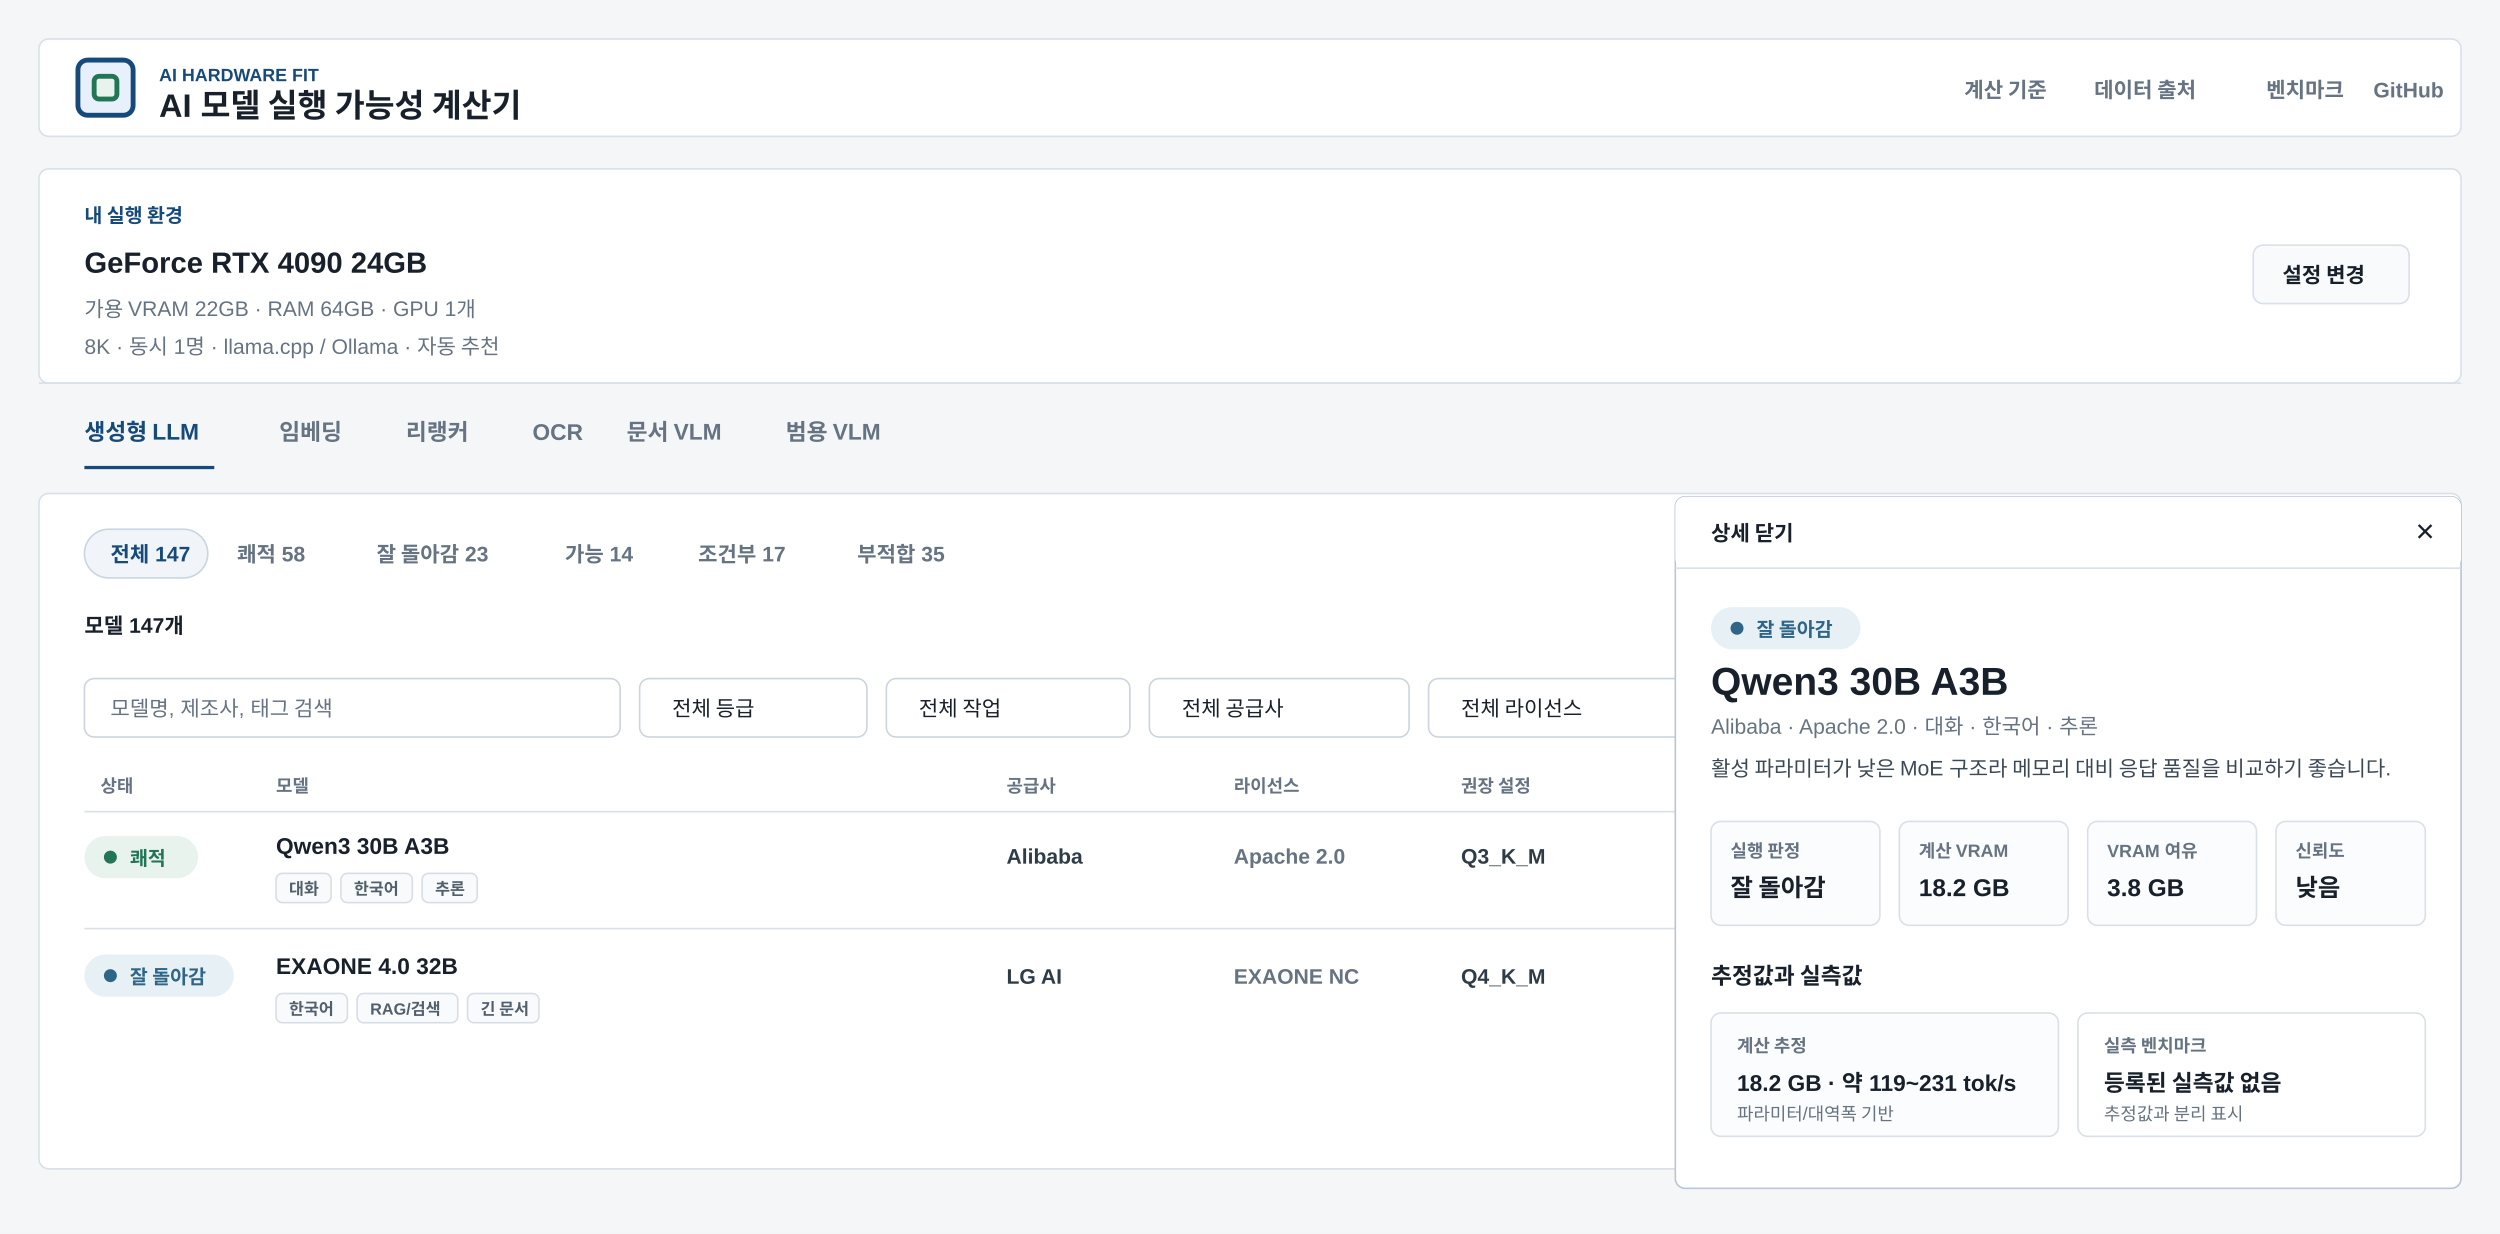
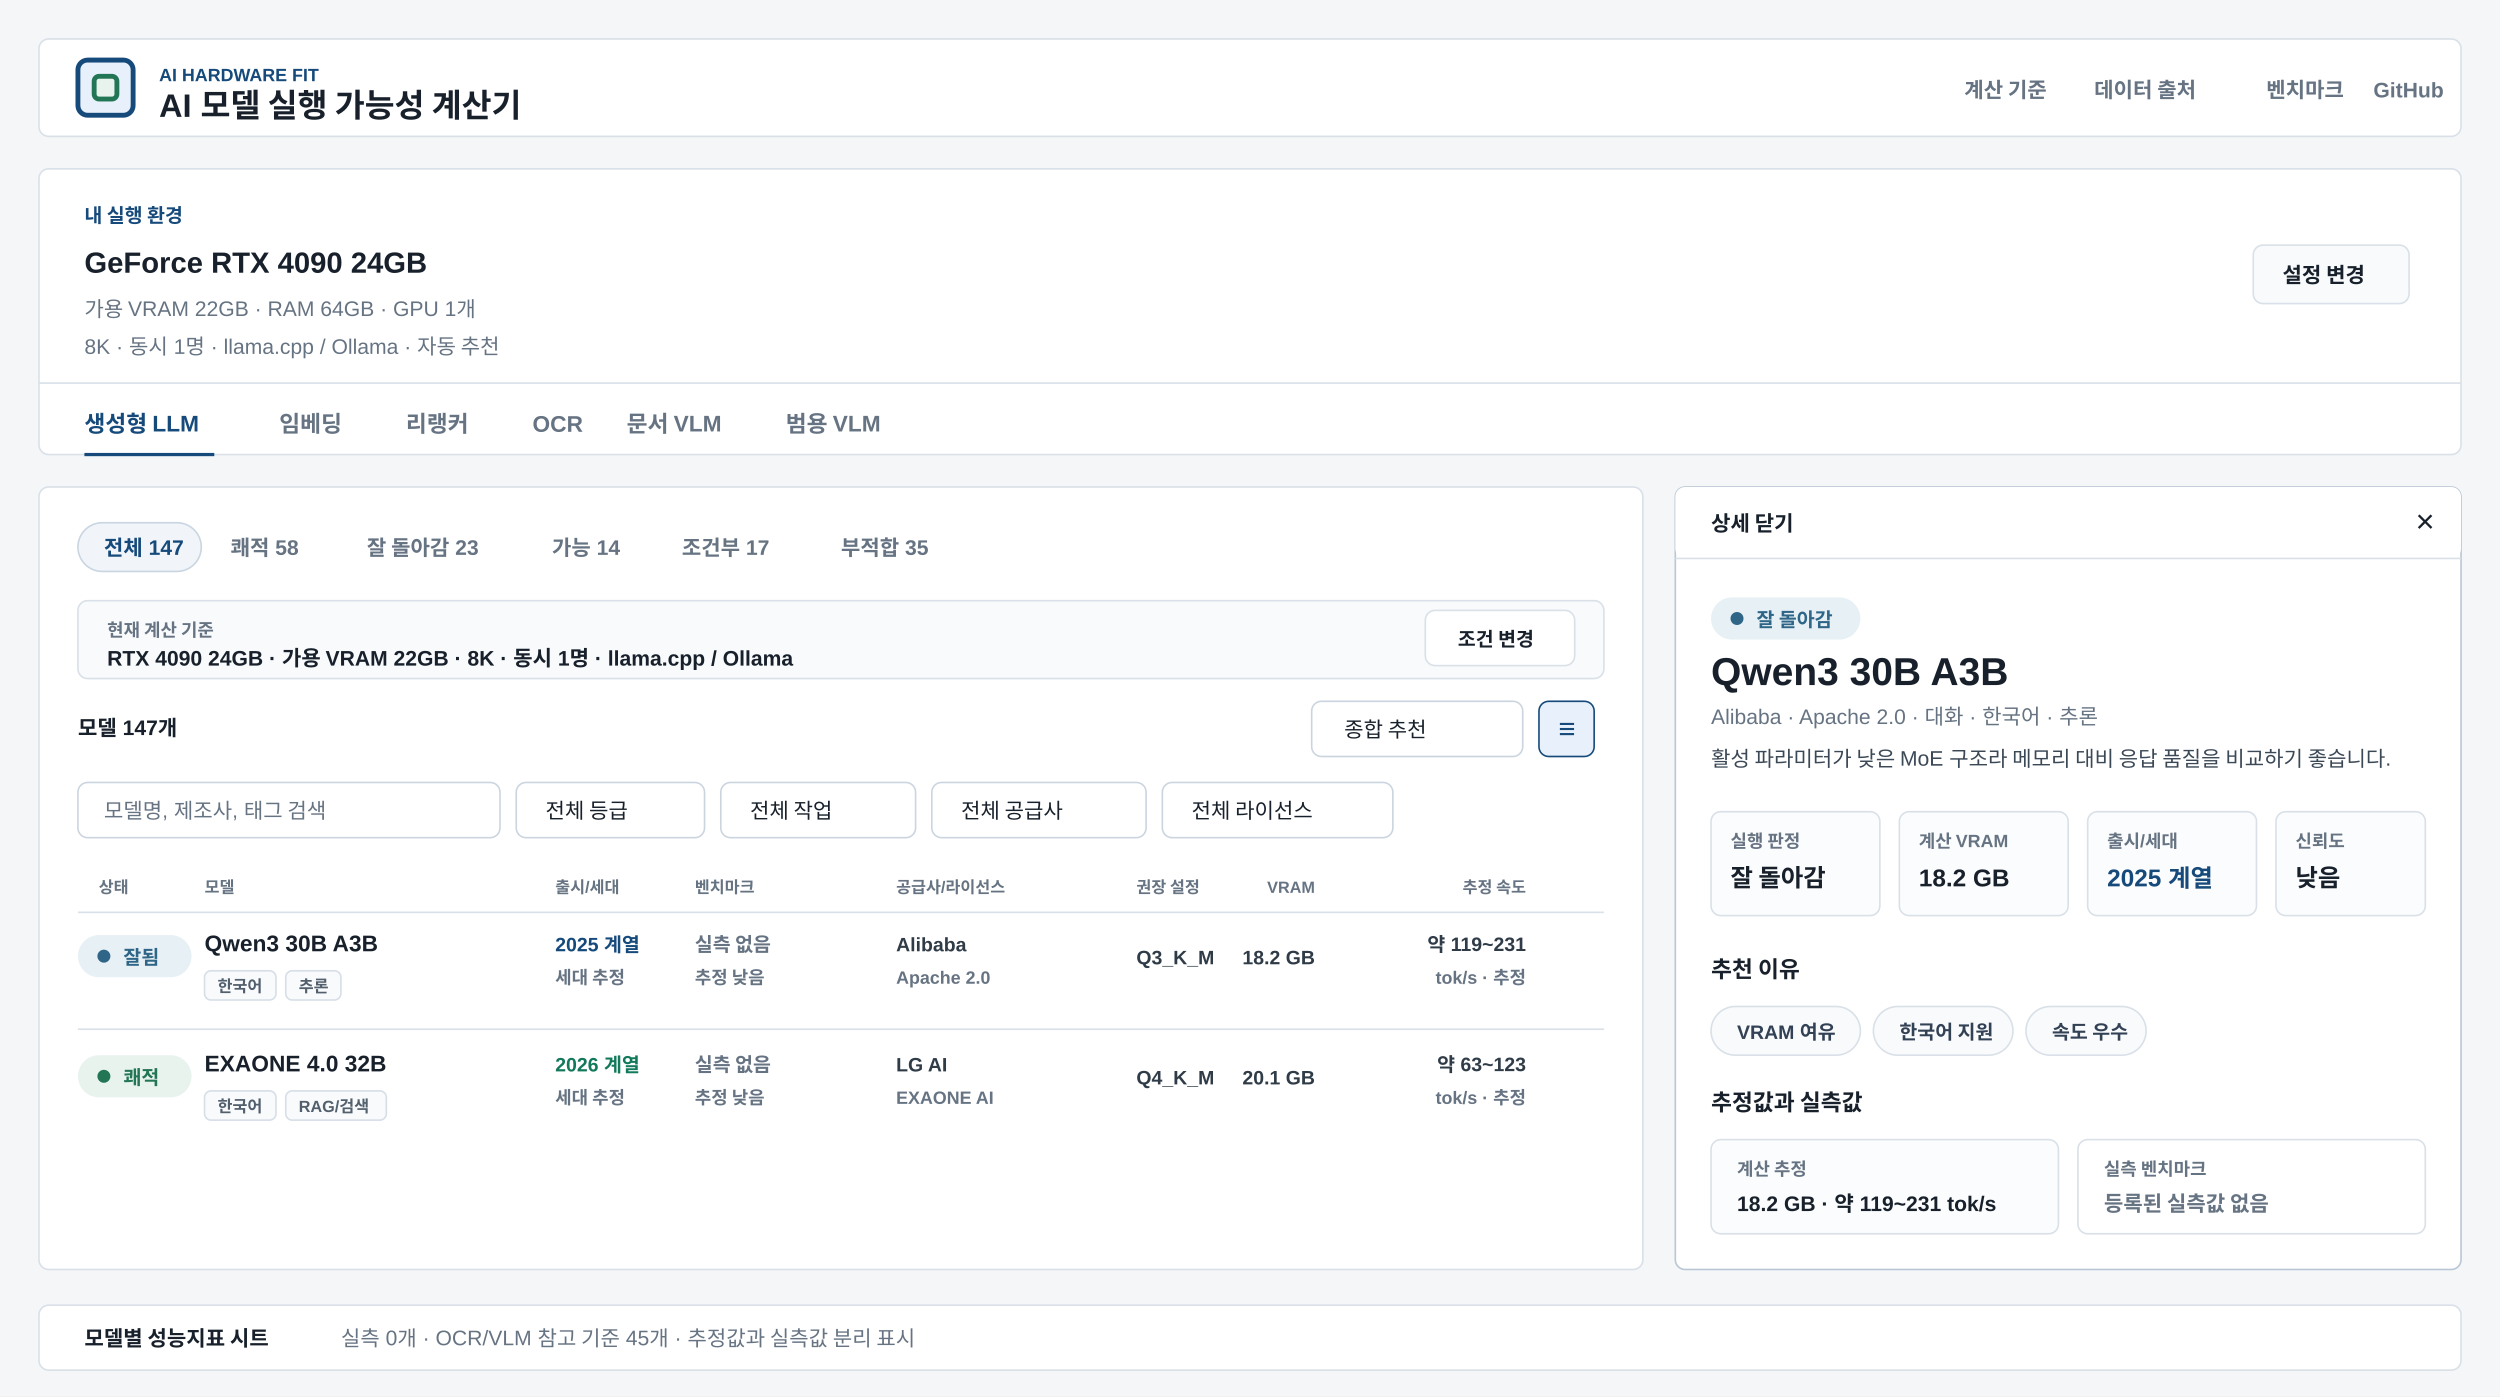
- <svg xmlns="http://www.w3.org/2000/svg" width="1540" height="760" viewBox="0 0 1540 760" fill="none" role="img" aria-label="AI Hardware Fit professional calculator with right detail panel preview">
-   <rect width="1540" height="760" fill="#F4F6F8" />
+ <svg xmlns="http://www.w3.org/2000/svg" width="1540" height="860" viewBox="0 0 1540 860" fill="none" role="img" aria-label="AI Hardware Fit current UI preview with release, benchmark, and detail panel">
+   <rect width="1540" height="860" fill="#F4F6F8" />
  <rect x="24" y="24" width="1492" height="60" rx="6" fill="#FFFFFF" stroke="#D9E0E7" />
  <rect x="48" y="37" width="34" height="34" rx="6" fill="#E8F1FB" stroke="#164A7B" stroke-width="3" />
  <rect x="58" y="47" width="14" height="14" rx="3" fill="#E8F3EE" stroke="#237655" stroke-width="3" />
  <text x="98" y="50" font-family="Arial, sans-serif" font-size="11" font-weight="700" fill="#164A7B">AI HARDWARE FIT</text>
  <text x="98" y="72" font-family="Arial, sans-serif" font-size="20" font-weight="700" fill="#18212B">AI 모델 실행 가능성 계산기</text>
  <text x="1210" y="60" font-family="Arial, sans-serif" font-size="13" font-weight="700" fill="#667382">계산 기준</text>
  <text x="1290" y="60" font-family="Arial, sans-serif" font-size="13" font-weight="700" fill="#667382">데이터 출처</text>
  <text x="1396" y="60" font-family="Arial, sans-serif" font-size="13" font-weight="700" fill="#667382">벤치마크</text>
  <text x="1462" y="60" font-family="Arial, sans-serif" font-size="13" font-weight="700" fill="#667382">GitHub</text>
-   <rect x="24" y="104" width="1492" height="132" rx="6" fill="#FFFFFF" stroke="#D9E0E7" />
+   <rect x="24" y="104" width="1492" height="176" rx="6" fill="#FFFFFF" stroke="#D9E0E7" />
  <text x="52" y="137" font-family="Arial, sans-serif" font-size="12" font-weight="700" fill="#164A7B">내 실행 환경</text>
  <text x="52" y="168" font-family="Arial, sans-serif" font-size="18" font-weight="700" fill="#18212B">GeForce RTX 4090 24GB</text>
  <text x="52" y="195" font-family="Arial, sans-serif" font-size="13" fill="#667382">가용 VRAM 22GB · RAM 64GB · GPU 1개</text>
  <text x="52" y="218" font-family="Arial, sans-serif" font-size="13" fill="#667382">8K · 동시 1명 · llama.cpp / Ollama · 자동 추천</text>
  <rect x="1388" y="151" width="96" height="36" rx="6" fill="#F8FAFC" stroke="#D9E0E7" />
  <text x="1406" y="174" font-family="Arial, sans-serif" font-size="13" font-weight="700" fill="#18212B">설정 변경</text>
  <line x1="24" y1="236" x2="1516" y2="236" stroke="#D9E0E7" />
  <g font-family="Arial, sans-serif" font-size="14" font-weight="700">
-     <text x="52" y="271" fill="#164A7B">생성형 LLM</text>
-     <line x1="52" y1="288" x2="132" y2="288" stroke="#164A7B" stroke-width="2" />
-     <text x="172" y="271" fill="#667382">임베딩</text>
-     <text x="250" y="271" fill="#667382">리랭커</text>
-     <text x="328" y="271" fill="#667382">OCR</text>
-     <text x="386" y="271" fill="#667382">문서 VLM</text>
-     <text x="484" y="271" fill="#667382">범용 VLM</text>
+     <text x="52" y="266" fill="#164A7B">생성형 LLM</text>
+     <line x1="52" y1="280" x2="132" y2="280" stroke="#164A7B" stroke-width="2" />
+     <text x="172" y="266" fill="#667382">임베딩</text>
+     <text x="250" y="266" fill="#667382">리랭커</text>
+     <text x="328" y="266" fill="#667382">OCR</text>
+     <text x="386" y="266" fill="#667382">문서 VLM</text>
+     <text x="484" y="266" fill="#667382">범용 VLM</text>
  </g>
-   <rect x="24" y="304" width="1492" height="416" rx="6" fill="#FFFFFF" stroke="#D9E0E7" />
+   <rect x="24" y="300" width="988" height="482" rx="6" fill="#FFFFFF" stroke="#D9E0E7" />
  <g font-family="Arial, sans-serif" font-size="13" font-weight="700">
-     <rect x="52" y="326" width="76" height="30" rx="15" fill="#F1F5F9" stroke="#C9D5E1" />
-     <text x="68" y="346" fill="#164A7B">전체 147</text>
-     <text x="146" y="346" fill="#667382">쾌적 58</text>
-     <text x="232" y="346" fill="#667382">잘 돌아감 23</text>
-     <text x="348" y="346" fill="#667382">가능 14</text>
-     <text x="430" y="346" fill="#667382">조건부 17</text>
-     <text x="528" y="346" fill="#667382">부적합 35</text>
+     <rect x="48" y="322" width="76" height="30" rx="15" fill="#F1F5F9" stroke="#C9D5E1" />
+     <text x="64" y="342" fill="#164A7B">전체 147</text>
+     <text x="142" y="342" fill="#667382">쾌적 58</text>
+     <text x="226" y="342" fill="#667382">잘 돌아감 23</text>
+     <text x="340" y="342" fill="#667382">가능 14</text>
+     <text x="420" y="342" fill="#667382">조건부 17</text>
+     <text x="518" y="342" fill="#667382">부적합 35</text>
  </g>
-   <text x="52" y="390" font-family="Arial, sans-serif" font-size="13" font-weight="700" fill="#18212B">모델 147개</text>
-   <rect x="1290" y="368" width="160" height="36" rx="6" fill="#FFFFFF" stroke="#CBD5DF" />
-   <text x="1314" y="391" font-family="Arial, sans-serif" font-size="13" fill="#18212B">종합 추천</text>
-   <rect x="1460" y="368" width="34" height="34" rx="6" fill="#E8F1FB" stroke="#164A7B" />
-   <text x="1472" y="391" font-family="Arial, sans-serif" font-size="18" font-weight="700" fill="#164A7B">≡</text>
-   <rect x="52" y="418" width="330" height="36" rx="6" fill="#FFFFFF" stroke="#CBD5DF" />
-   <text x="68" y="441" font-family="Arial, sans-serif" font-size="13" fill="#667382">모델명, 제조사, 태그 검색</text>
-   <rect x="394" y="418" width="140" height="36" rx="6" fill="#FFFFFF" stroke="#CBD5DF" />
-   <text x="414" y="441" font-family="Arial, sans-serif" font-size="13" fill="#18212B">전체 등급</text>
-   <rect x="546" y="418" width="150" height="36" rx="6" fill="#FFFFFF" stroke="#CBD5DF" />
-   <text x="566" y="441" font-family="Arial, sans-serif" font-size="13" fill="#18212B">전체 작업</text>
-   <rect x="708" y="418" width="160" height="36" rx="6" fill="#FFFFFF" stroke="#CBD5DF" />
-   <text x="728" y="441" font-family="Arial, sans-serif" font-size="13" fill="#18212B">전체 공급사</text>
-   <rect x="880" y="418" width="170" height="36" rx="6" fill="#FFFFFF" stroke="#CBD5DF" />
-   <text x="900" y="441" font-family="Arial, sans-serif" font-size="13" fill="#18212B">전체 라이선스</text>
-   <text x="72" y="488" font-family="Arial, sans-serif" font-size="11" font-weight="700" fill="#667382" text-anchor="middle">상태</text>
-   <text x="170" y="488" font-family="Arial, sans-serif" font-size="11" font-weight="700" fill="#667382">모델</text>
-   <text x="620" y="488" font-family="Arial, sans-serif" font-size="11" font-weight="700" fill="#667382">공급사</text>
-   <text x="760" y="488" font-family="Arial, sans-serif" font-size="11" font-weight="700" fill="#667382">라이선스</text>
-   <text x="900" y="488" font-family="Arial, sans-serif" font-size="11" font-weight="700" fill="#667382">권장 설정</text>
-   <text x="1082" y="488" font-family="Arial, sans-serif" font-size="11" font-weight="700" fill="#667382" text-anchor="end">VRAM</text>
-   <text x="1240" y="488" font-family="Arial, sans-serif" font-size="11" font-weight="700" fill="#667382" text-anchor="end">추정 속도</text>
-   <text x="1374" y="488" font-family="Arial, sans-serif" font-size="11" font-weight="700" fill="#667382" text-anchor="end">CTX</text>
-   <line x1="52" y1="500" x2="1488" y2="500" stroke="#D9E0E7" />
+   <rect x="48" y="370" width="940" height="48" rx="6" fill="#F8FAFC" stroke="#D9E0E7" />
+   <text x="66" y="392" font-family="Arial, sans-serif" font-size="11" font-weight="700" fill="#667382">현재 계산 기준</text>
+   <text x="66" y="410" font-family="Arial, sans-serif" font-size="13" font-weight="700" fill="#18212B">RTX 4090 24GB · 가용 VRAM 22GB · 8K · 동시 1명 · llama.cpp / Ollama</text>
+   <rect x="878" y="376" width="92" height="34" rx="6" fill="#FFFFFF" stroke="#D9E0E7" />
+   <text x="898" y="398" font-family="Arial, sans-serif" font-size="12" font-weight="700" fill="#18212B">조건 변경</text>
+   <text x="48" y="453" font-family="Arial, sans-serif" font-size="13" font-weight="700" fill="#18212B">모델 147개</text>
+   <rect x="808" y="432" width="130" height="34" rx="6" fill="#FFFFFF" stroke="#CBD5DF" />
+   <text x="828" y="454" font-family="Arial, sans-serif" font-size="13" fill="#18212B">종합 추천</text>
+   <rect x="948" y="432" width="34" height="34" rx="6" fill="#E8F1FB" stroke="#164A7B" />
+   <text x="960" y="455" font-family="Arial, sans-serif" font-size="18" font-weight="700" fill="#164A7B">≡</text>
+   <rect x="48" y="482" width="260" height="34" rx="6" fill="#FFFFFF" stroke="#CBD5DF" />
+   <text x="64" y="504" font-family="Arial, sans-serif" font-size="13" fill="#667382">모델명, 제조사, 태그 검색</text>
+   <rect x="318" y="482" width="116" height="34" rx="6" fill="#FFFFFF" stroke="#CBD5DF" />
+   <text x="336" y="504" font-family="Arial, sans-serif" font-size="13" fill="#18212B">전체 등급</text>
+   <rect x="444" y="482" width="120" height="34" rx="6" fill="#FFFFFF" stroke="#CBD5DF" />
+   <text x="462" y="504" font-family="Arial, sans-serif" font-size="13" fill="#18212B">전체 작업</text>
+   <rect x="574" y="482" width="132" height="34" rx="6" fill="#FFFFFF" stroke="#CBD5DF" />
+   <text x="592" y="504" font-family="Arial, sans-serif" font-size="13" fill="#18212B">전체 공급사</text>
+   <rect x="716" y="482" width="142" height="34" rx="6" fill="#FFFFFF" stroke="#CBD5DF" />
+   <text x="734" y="504" font-family="Arial, sans-serif" font-size="13" fill="#18212B">전체 라이선스</text>
+   <g font-family="Arial, sans-serif" font-size="10" font-weight="700" fill="#667382">
+     <text x="70" y="550" text-anchor="middle">상태</text>
+     <text x="126" y="550">모델</text>
+     <text x="342" y="550">출시/세대</text>
+     <text x="428" y="550">벤치마크</text>
+     <text x="552" y="550">공급사/라이선스</text>
+     <text x="700" y="550">권장 설정</text>
+     <text x="810" y="550" text-anchor="end">VRAM</text>
+     <text x="940" y="550" text-anchor="end">추정 속도</text>
+   </g>
+   <line x1="48" y1="562" x2="988" y2="562" stroke="#D9E0E7" />
  <g font-family="Arial, sans-serif">
-     <rect x="52" y="515" width="70" height="26" rx="13" fill="#E8F3EE" />
-     <circle cx="68" cy="528" r="4" fill="#237655" />
-     <text x="80" y="533" font-size="12" font-weight="700" fill="#237655">쾌적</text>
-     <text x="170" y="526" font-size="14" font-weight="700" fill="#18212B">Qwen3 30B A3B</text>
-     <rect x="170" y="538" width="34" height="18" rx="4" fill="#F8FAFC" stroke="#D7DEE7" />
-     <text x="178" y="551" font-size="10" font-weight="700" fill="#52606D">대화</text>
-     <rect x="210" y="538" width="44" height="18" rx="4" fill="#F8FAFC" stroke="#D7DEE7" />
-     <text x="218" y="551" font-size="10" font-weight="700" fill="#52606D">한국어</text>
-     <rect x="260" y="538" width="34" height="18" rx="4" fill="#F8FAFC" stroke="#D7DEE7" />
-     <text x="268" y="551" font-size="10" font-weight="700" fill="#52606D">추론</text>
-     <text x="620" y="532" font-size="13" font-weight="700" fill="#2F3C48">Alibaba</text>
-     <text x="760" y="532" font-size="13" font-weight="600" fill="#667382">Apache 2.0</text>
-     <text x="900" y="532" font-size="13" font-weight="700" fill="#2F3C48">Q3_K_M</text>
-     <text x="1082" y="532" font-size="13" font-weight="700" fill="#2F3C48" text-anchor="end">18.2 GB</text>
-     <text x="1240" y="532" font-size="13" font-weight="700" fill="#2F3C48" text-anchor="end">약 119~231 tok/s</text>
-     <text x="1374" y="532" font-size="13" font-weight="700" fill="#2F3C48" text-anchor="end">128K</text>
-     <text x="1468" y="532" font-size="18" fill="#667382">›</text>
-     <line x1="52" y1="572" x2="1488" y2="572" stroke="#D9E0E7" />
-     <rect x="52" y="588" width="92" height="26" rx="13" fill="#E7F0F5" />
-     <circle cx="68" cy="601" r="4" fill="#2F6687" />
-     <text x="80" y="606" font-size="12" font-weight="700" fill="#2F6687">잘 돌아감</text>
-     <text x="170" y="600" font-size="14" font-weight="700" fill="#18212B">EXAONE 4.0 32B</text>
-     <rect x="170" y="612" width="44" height="18" rx="4" fill="#F8FAFC" stroke="#D7DEE7" />
-     <text x="178" y="625" font-size="10" font-weight="700" fill="#52606D">한국어</text>
-     <rect x="220" y="612" width="62" height="18" rx="4" fill="#F8FAFC" stroke="#D7DEE7" />
-     <text x="228" y="625" font-size="10" font-weight="700" fill="#52606D">RAG/검색</text>
-     <rect x="288" y="612" width="44" height="18" rx="4" fill="#F8FAFC" stroke="#D7DEE7" />
-     <text x="296" y="625" font-size="10" font-weight="700" fill="#52606D">긴 문서</text>
-     <text x="620" y="606" font-size="13" font-weight="700" fill="#2F3C48">LG AI</text>
-     <text x="760" y="606" font-size="13" font-weight="600" fill="#667382">EXAONE NC</text>
-     <text x="900" y="606" font-size="13" font-weight="700" fill="#2F3C48">Q4_K_M</text>
-     <text x="1082" y="606" font-size="13" font-weight="700" fill="#2F3C48" text-anchor="end">20.1 GB</text>
-     <text x="1240" y="606" font-size="13" font-weight="700" fill="#2F3C48" text-anchor="end">약 63~123 tok/s</text>
-     <text x="1374" y="606" font-size="13" font-weight="700" fill="#2F3C48" text-anchor="end">128K</text>
-     <text x="1468" y="606" font-size="18" fill="#667382">›</text>
+     <rect x="48" y="576" width="70" height="26" rx="13" fill="#E7F0F5" />
+     <circle cx="64" cy="589" r="4" fill="#2F6687" />
+     <text x="76" y="594" font-size="12" font-weight="700" fill="#2F6687">잘됨</text>
+     <text x="126" y="586" font-size="14" font-weight="700" fill="#18212B">Qwen3 30B A3B</text>
+     <rect x="126" y="598" width="44" height="18" rx="4" fill="#F8FAFC" stroke="#D7DEE7" />
+     <text x="134" y="611" font-size="10" font-weight="700" fill="#52606D">한국어</text>
+     <rect x="176" y="598" width="34" height="18" rx="4" fill="#F8FAFC" stroke="#D7DEE7" />
+     <text x="184" y="611" font-size="10" font-weight="700" fill="#52606D">추론</text>
+     <text x="342" y="586" font-size="12" font-weight="800" fill="#164A7B">2025 계열</text>
+     <text x="342" y="606" font-size="11" font-weight="700" fill="#667382">세대 추정</text>
+     <text x="428" y="586" font-size="12" font-weight="800" fill="#667382">실측 없음</text>
+     <text x="428" y="606" font-size="11" font-weight="700" fill="#667382">추정 낮음</text>
+     <text x="552" y="586" font-size="12" font-weight="800" fill="#2F3C48">Alibaba</text>
+     <text x="552" y="606" font-size="11" font-weight="700" fill="#667382">Apache 2.0</text>
+     <text x="700" y="594" font-size="12" font-weight="800" fill="#2F3C48">Q3_K_M</text>
+     <text x="810" y="594" font-size="12" font-weight="800" fill="#2F3C48" text-anchor="end">18.2 GB</text>
+     <text x="940" y="586" font-size="12" font-weight="800" fill="#2F3C48" text-anchor="end">약 119~231</text>
+     <text x="940" y="606" font-size="11" font-weight="700" fill="#667382" text-anchor="end">tok/s · 추정</text>
+     <line x1="48" y1="634" x2="988" y2="634" stroke="#D9E0E7" />
+     <rect x="48" y="650" width="70" height="26" rx="13" fill="#E8F3EE" />
+     <circle cx="64" cy="663" r="4" fill="#237655" />
+     <text x="76" y="668" font-size="12" font-weight="700" fill="#237655">쾌적</text>
+     <text x="126" y="660" font-size="14" font-weight="700" fill="#18212B">EXAONE 4.0 32B</text>
+     <rect x="126" y="672" width="44" height="18" rx="4" fill="#F8FAFC" stroke="#D7DEE7" />
+     <text x="134" y="685" font-size="10" font-weight="700" fill="#52606D">한국어</text>
+     <rect x="176" y="672" width="62" height="18" rx="4" fill="#F8FAFC" stroke="#D7DEE7" />
+     <text x="184" y="685" font-size="10" font-weight="700" fill="#52606D">RAG/검색</text>
+     <text x="342" y="660" font-size="12" font-weight="800" fill="#13795B">2026 계열</text>
+     <text x="342" y="680" font-size="11" font-weight="700" fill="#667382">세대 추정</text>
+     <text x="428" y="660" font-size="12" font-weight="800" fill="#667382">실측 없음</text>
+     <text x="428" y="680" font-size="11" font-weight="700" fill="#667382">추정 낮음</text>
+     <text x="552" y="660" font-size="12" font-weight="800" fill="#2F3C48">LG AI</text>
+     <text x="552" y="680" font-size="11" font-weight="700" fill="#667382">EXAONE AI</text>
+     <text x="700" y="668" font-size="12" font-weight="800" fill="#2F3C48">Q4_K_M</text>
+     <text x="810" y="668" font-size="12" font-weight="800" fill="#2F3C48" text-anchor="end">20.1 GB</text>
+     <text x="940" y="660" font-size="12" font-weight="800" fill="#2F3C48" text-anchor="end">약 63~123</text>
+     <text x="940" y="680" font-size="11" font-weight="700" fill="#667382" text-anchor="end">tok/s · 추정</text>
  </g>
-   <rect x="1032" y="306" width="484" height="426" rx="6" fill="#FFFFFF" stroke="#B9C6D4" />
-   <rect x="1032" y="306" width="484" height="44" rx="6" fill="#FFFFFF" />
-   <line x1="1032" y1="350" x2="1516" y2="350" stroke="#D9E0E7" />
-   <text x="1054" y="333" font-family="Arial, sans-serif" font-size="13" font-weight="700" fill="#18212B">상세 닫기</text>
-   <text x="1488" y="334" font-family="Arial, sans-serif" font-size="20" fill="#18212B">×</text>
-   <rect x="1054" y="374" width="92" height="26" rx="13" fill="#E7F0F5" />
-   <circle cx="1070" cy="387" r="4" fill="#2F6687" />
-   <text x="1082" y="392" font-family="Arial, sans-serif" font-size="12" font-weight="700" fill="#2F6687">잘 돌아감</text>
-   <text x="1054" y="428" font-family="Arial, sans-serif" font-size="24" font-weight="700" fill="#18212B">Qwen3 30B A3B</text>
-   <text x="1054" y="452" font-family="Arial, sans-serif" font-size="13" fill="#667382">Alibaba · Apache 2.0 · 대화 · 한국어 · 추론</text>
-   <text x="1054" y="478" font-family="Arial, sans-serif" font-size="13" fill="#3B4856">활성 파라미터가 낮은 MoE 구조라 메모리 대비 응답 품질을 비교하기 좋습니다.</text>
+   <rect x="1032" y="300" width="484" height="482" rx="6" fill="#FFFFFF" stroke="#B9C6D4" />
+   <rect x="1032" y="300" width="484" height="44" rx="6" fill="#FFFFFF" />
+   <line x1="1032" y1="344" x2="1516" y2="344" stroke="#D9E0E7" />
+   <text x="1054" y="327" font-family="Arial, sans-serif" font-size="13" font-weight="700" fill="#18212B">상세 닫기</text>
+   <text x="1488" y="328" font-family="Arial, sans-serif" font-size="20" fill="#18212B">×</text>
+   <rect x="1054" y="368" width="92" height="26" rx="13" fill="#E7F0F5" />
+   <circle cx="1070" cy="381" r="4" fill="#2F6687" />
+   <text x="1082" y="386" font-family="Arial, sans-serif" font-size="12" font-weight="700" fill="#2F6687">잘 돌아감</text>
+   <text x="1054" y="422" font-family="Arial, sans-serif" font-size="24" font-weight="700" fill="#18212B">Qwen3 30B A3B</text>
+   <text x="1054" y="446" font-family="Arial, sans-serif" font-size="13" fill="#667382">Alibaba · Apache 2.0 · 대화 · 한국어 · 추론</text>
+   <text x="1054" y="472" font-family="Arial, sans-serif" font-size="13" fill="#3B4856">활성 파라미터가 낮은 MoE 구조라 메모리 대비 응답 품질을 비교하기 좋습니다.</text>
  <g font-family="Arial, sans-serif">
-     <rect x="1054" y="506" width="104" height="64" rx="6" fill="#FBFCFD" stroke="#D9E0E7" />
-     <text x="1066" y="528" font-size="11" font-weight="700" fill="#667382">실행 판정</text>
-     <text x="1066" y="552" font-size="15" font-weight="700" fill="#18212B">잘 돌아감</text>
-     <rect x="1170" y="506" width="104" height="64" rx="6" fill="#FBFCFD" stroke="#D9E0E7" />
-     <text x="1182" y="528" font-size="11" font-weight="700" fill="#667382">계산 VRAM</text>
-     <text x="1182" y="552" font-size="15" font-weight="700" fill="#18212B">18.2 GB</text>
-     <rect x="1286" y="506" width="104" height="64" rx="6" fill="#FBFCFD" stroke="#D9E0E7" />
-     <text x="1298" y="528" font-size="11" font-weight="700" fill="#667382">VRAM 여유</text>
-     <text x="1298" y="552" font-size="15" font-weight="700" fill="#18212B">3.8 GB</text>
-     <rect x="1402" y="506" width="92" height="64" rx="6" fill="#FBFCFD" stroke="#D9E0E7" />
-     <text x="1414" y="528" font-size="11" font-weight="700" fill="#667382">신뢰도</text>
-     <text x="1414" y="552" font-size="15" font-weight="700" fill="#18212B">낮음</text>
+     <rect x="1054" y="500" width="104" height="64" rx="6" fill="#FBFCFD" stroke="#D9E0E7" />
+     <text x="1066" y="522" font-size="11" font-weight="700" fill="#667382">실행 판정</text>
+     <text x="1066" y="546" font-size="15" font-weight="700" fill="#18212B">잘 돌아감</text>
+     <rect x="1170" y="500" width="104" height="64" rx="6" fill="#FBFCFD" stroke="#D9E0E7" />
+     <text x="1182" y="522" font-size="11" font-weight="700" fill="#667382">계산 VRAM</text>
+     <text x="1182" y="546" font-size="15" font-weight="700" fill="#18212B">18.2 GB</text>
+     <rect x="1286" y="500" width="104" height="64" rx="6" fill="#FBFCFD" stroke="#D9E0E7" />
+     <text x="1298" y="522" font-size="11" font-weight="700" fill="#667382">출시/세대</text>
+     <text x="1298" y="546" font-size="15" font-weight="700" fill="#164A7B">2025 계열</text>
+     <rect x="1402" y="500" width="92" height="64" rx="6" fill="#FBFCFD" stroke="#D9E0E7" />
+     <text x="1414" y="522" font-size="11" font-weight="700" fill="#667382">신뢰도</text>
+     <text x="1414" y="546" font-size="15" font-weight="700" fill="#18212B">낮음</text>
  </g>
-   <text x="1054" y="606" font-family="Arial, sans-serif" font-size="14" font-weight="700" fill="#18212B">추정값과 실측값</text>
-   <rect x="1054" y="624" width="214" height="76" rx="6" fill="#FBFCFD" stroke="#D9E0E7" />
-   <text x="1070" y="648" font-family="Arial, sans-serif" font-size="11" font-weight="700" fill="#667382">계산 추정</text>
-   <text x="1070" y="672" font-family="Arial, sans-serif" font-size="14" font-weight="700" fill="#18212B">18.2 GB · 약 119~231 tok/s</text>
-   <text x="1070" y="690" font-family="Arial, sans-serif" font-size="11" fill="#667382">파라미터/대역폭 기반</text>
-   <rect x="1280" y="624" width="214" height="76" rx="6" fill="#FFFFFF" stroke="#D9E0E7" />
-   <text x="1296" y="648" font-family="Arial, sans-serif" font-size="11" font-weight="700" fill="#667382">실측 벤치마크</text>
-   <text x="1296" y="672" font-family="Arial, sans-serif" font-size="14" font-weight="700" fill="#18212B">등록된 실측값 없음</text>
-   <text x="1296" y="690" font-family="Arial, sans-serif" font-size="11" fill="#667382">추정값과 분리 표시</text>
+   <text x="1054" y="602" font-family="Arial, sans-serif" font-size="14" font-weight="700" fill="#18212B">추천 이유</text>
+   <rect x="1054" y="620" width="92" height="30" rx="15" fill="#F8FAFC" stroke="#D9E0E7" />
+   <text x="1070" y="640" font-family="Arial, sans-serif" font-size="12" font-weight="700" fill="#334155">VRAM 여유</text>
+   <rect x="1154" y="620" width="86" height="30" rx="15" fill="#F8FAFC" stroke="#D9E0E7" />
+   <text x="1170" y="640" font-family="Arial, sans-serif" font-size="12" font-weight="700" fill="#334155">한국어 지원</text>
+   <rect x="1248" y="620" width="74" height="30" rx="15" fill="#F8FAFC" stroke="#D9E0E7" />
+   <text x="1264" y="640" font-family="Arial, sans-serif" font-size="12" font-weight="700" fill="#334155">속도 우수</text>
+   <text x="1054" y="684" font-family="Arial, sans-serif" font-size="14" font-weight="700" fill="#18212B">추정값과 실측값</text>
+   <rect x="1054" y="702" width="214" height="58" rx="6" fill="#FBFCFD" stroke="#D9E0E7" />
+   <text x="1070" y="724" font-family="Arial, sans-serif" font-size="11" font-weight="700" fill="#667382">계산 추정</text>
+   <text x="1070" y="746" font-family="Arial, sans-serif" font-size="13" font-weight="700" fill="#18212B">18.2 GB · 약 119~231 tok/s</text>
+   <rect x="1280" y="702" width="214" height="58" rx="6" fill="#FFFFFF" stroke="#D9E0E7" />
+   <text x="1296" y="724" font-family="Arial, sans-serif" font-size="11" font-weight="700" fill="#667382">실측 벤치마크</text>
+   <text x="1296" y="746" font-family="Arial, sans-serif" font-size="13" font-weight="700" fill="#667382">등록된 실측값 없음</text>
+   <rect x="24" y="804" width="1492" height="40" rx="6" fill="#FFFFFF" stroke="#D9E0E7" />
+   <text x="52" y="829" font-family="Arial, sans-serif" font-size="13" font-weight="700" fill="#18212B">모델별 성능지표 시트</text>
+   <text x="210" y="829" font-family="Arial, sans-serif" font-size="13" fill="#667382">실측 0개 · OCR/VLM 참고 기준 45개 · 추정값과 실측값 분리 표시</text>
</svg>
